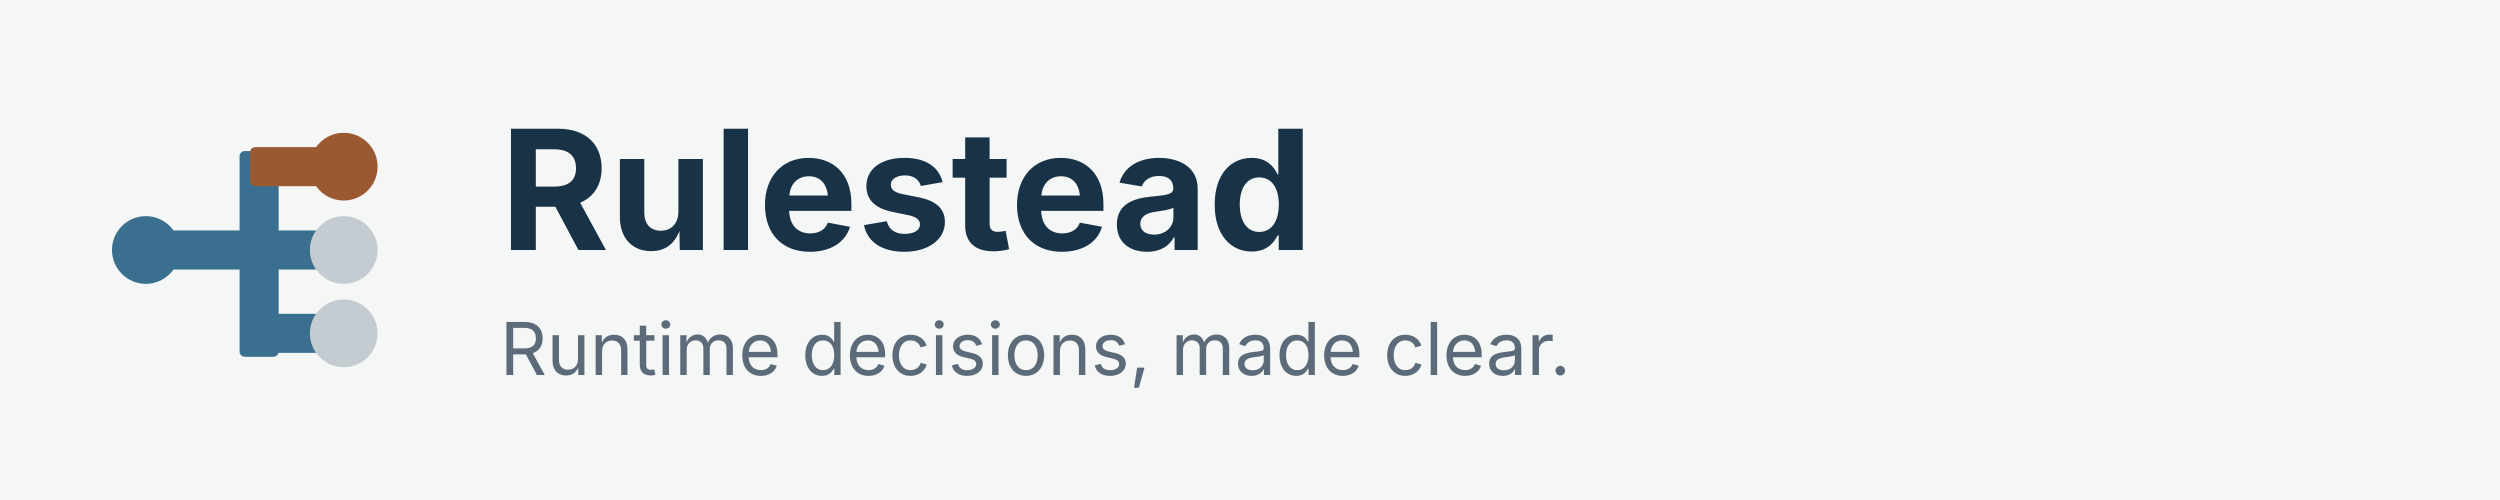
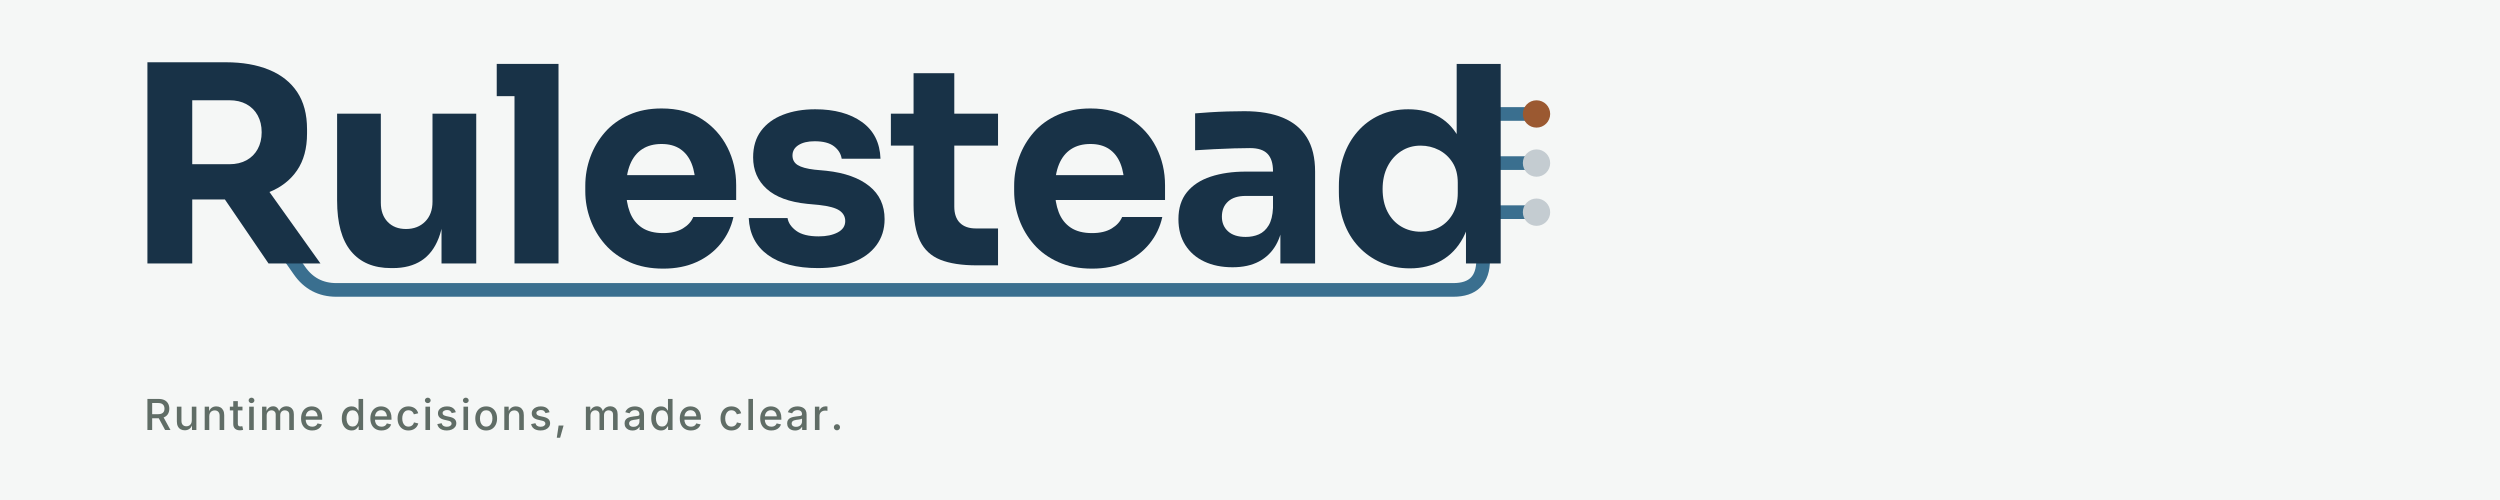
- <svg xmlns="http://www.w3.org/2000/svg" role="img" aria-labelledby="t d" viewBox="0 0 480 96">
+ <svg xmlns="http://www.w3.org/2000/svg" aria-labelledby="t d" role="img" viewBox="0 0 480 96">
  <g aria-hidden="true">
    <path fill="#F5F7F6" d="M0 0h480v96H0z" />
-     <g transform="translate(16 16)">
-       <rect width="7.5" height="39.5" x="30" y="13" fill="#3a6f8f" rx="1" />
-       <rect width="20" height="7.5" x="12" y="28.25" fill="#3a6f8f" rx="1" />
-       <circle cx="12" cy="32" r="6.5" fill="#3a6f8f" />
-       <rect width="14" height="7.5" x="32" y="12.25" fill="#9b5931" rx="1" />
-       <circle cx="50" cy="16" r="6.5" fill="#9b5931" />
-       <rect width="14" height="7.5" x="32" y="28.25" fill="#3a6f8f" rx="1" />
-       <circle cx="50" cy="32" r="6.5" fill="#c4ccd1" />
-       <rect width="14" height="7.5" x="32" y="44.25" fill="#3a6f8f" rx="1" />
-       <circle cx="50" cy="48" r="6.5" fill="#c4ccd1" />
+     <g transform="matrix(.82 0 0 .82 24 -1.9)">
+       <path fill="none" stroke="#3A6F8F" stroke-linecap="round" stroke-linejoin="round" stroke-width="3.2" d="m33.4 55 7.44 10.66Q44 70.2 49.5 70.2H311q7 0 7-7V29m0 0h12.5M318 40.5h12.5M318 52h12.5" />
+       <g fill="#183247">
+         <path d="M5.248 64V16.896h10.496V64ZM33.6 64 19.904 43.904h11.52L45.76 64ZM12.928 49.024v-8.256h11.52q2.304 0 4-.928t2.624-2.624T32 33.28t-.928-3.936-2.624-2.624-4-.928h-11.52v-8.896h10.688q5.824 0 10.112 1.76t6.592 5.216 2.304 8.704V33.6q0 5.184-2.336 8.608t-6.592 5.12-10.08 1.696Z" />
+         <path d="M62.272 65.088q-6.08 0-9.344-3.936T49.664 49.28V28.928h10.24v20.864q0 2.816 1.6 4.48t4.288 1.664q2.752 0 4.48-1.728T72 49.536V28.928h10.24V64h-8.128V49.216h.704q0 5.312-1.376 8.864t-4.064 5.28-6.656 1.728Z" />
+         <path d="M91.2 64V17.28h10.304V64Zm-4.16-39.168V17.28h14.464v7.552Z" />
+         <path d="M126.016 65.216q-4.48 0-7.904-1.536t-5.696-4.128-3.456-5.824-1.184-6.624v-1.28q0-3.52 1.184-6.752t3.424-5.792 5.6-4.064 7.648-1.504q5.632 0 9.504 2.528t5.92 6.592 2.048 8.864v3.456h-31.04v-5.824h24.832l-3.328 2.688q0-3.136-.896-5.376t-2.656-3.424-4.384-1.184q-2.688 0-4.544 1.216t-2.816 3.552-.96 5.728q0 3.136.896 5.472t2.816 3.616 4.992 1.28q2.816 0 4.608-1.088t2.432-2.688h9.408q-.768 3.52-3.008 6.272t-5.632 4.288-7.808 1.536" />
+         <path d="M162.24 65.088q-7.488 0-11.712-3.072t-4.48-8.64h9.088q.256 1.664 2.016 2.976t5.28 1.312q2.688 0 4.448-.928t1.76-2.656q0-1.536-1.344-2.464t-4.8-1.312l-2.752-.256q-6.336-.64-9.504-3.52t-3.168-7.36q0-3.712 1.856-6.208t5.152-3.776 7.52-1.28q6.784 0 10.944 2.976t4.352 8.608h-9.088q-.256-1.728-1.792-2.912t-4.544-1.184q-2.368 0-3.776.896t-1.408 2.432q0 1.472 1.216 2.24t3.968 1.088l2.752.256q6.464.704 10.048 3.584t3.584 7.744q0 3.52-1.92 6.112t-5.44 3.968-8.256 1.376" />
+         <path d="M199.488 64.448q-5.312 0-8.576-1.312t-4.768-4.416-1.504-8.416V19.456h9.536v31.232q0 2.496 1.312 3.808t3.744 1.312h5.184v8.64Zm-20.16-28.032v-7.488h25.088v7.488Z" />
+         <path d="M226.432 65.216q-4.48 0-7.904-1.536t-5.696-4.128-3.456-5.824-1.184-6.624v-1.28q0-3.52 1.184-6.752t3.424-5.792 5.6-4.064 7.648-1.504q5.632 0 9.504 2.528t5.92 6.592 2.048 8.864v3.456h-31.04v-5.824h24.832l-3.328 2.688q0-3.136-.896-5.376t-2.656-3.424-4.384-1.184q-2.688 0-4.544 1.216t-2.816 3.552-.96 5.728q0 3.136.896 5.472t2.816 3.616 4.992 1.28q2.816 0 4.608-1.088t2.432-2.688h9.408q-.768 3.52-3.008 6.272t-5.632 4.288-7.808 1.536" />
+         <path d="M270.528 64V53.632H268.8V42.368q0-2.688-1.28-4.032t-4.096-1.344q-1.408 0-3.712.064t-4.736.192-4.416.256v-8.64q1.472-.128 3.456-.256t4.096-.192 3.968-.064q5.376 0 9.056 1.536t5.6 4.64 1.92 7.968V64Zm-11.2.896q-3.776 0-6.624-1.344t-4.448-3.872-1.6-6.048q0-3.84 1.984-6.304t5.568-3.648 8.256-1.184h7.488v5.696H262.4q-2.688 0-4.128 1.312t-1.44 3.552q0 2.112 1.44 3.424t4.128 1.312q1.728 0 3.104-.608t2.272-2.08 1.024-4.096l2.432 2.56q-.32 3.648-1.76 6.144t-3.968 3.84-6.176 1.344" />
+         <path d="M300.864 65.152q-3.712 0-6.752-1.344t-5.28-3.744-3.424-5.664-1.184-7.04v-1.472q0-3.776 1.12-7.04t3.264-5.728 5.152-3.84 6.72-1.376q4.224 0 7.296 1.824t4.8 5.376 1.92 8.736l-2.688-2.496V17.28h10.304V64h-8.128V49.472h1.408q-.192 4.992-2.08 8.512t-5.088 5.344-7.36 1.824m2.56-8.576q2.368 0 4.32-1.056t3.136-3.104 1.184-4.928V45.12q0-2.816-1.216-4.736t-3.2-2.944-4.288-1.024q-2.56 0-4.576 1.312t-3.168 3.584-1.152 5.28q0 3.072 1.152 5.312t3.2 3.456 4.608 1.216" />
+       </g>
+       <circle cx="330.5" cy="29" r="3.2" fill="#9b5931" />
+       <circle cx="330.5" cy="40.5" r="3.2" fill="#C4CCD1" />
+       <circle cx="330.5" cy="52" r="3.2" fill="#C4CCD1" />
    </g>
-     <text x="96" y="48" fill="#183247" font-family="Sora, Inter, ui-sans-serif, system-ui, sans-serif" font-size="32" font-weight="700">Rulestead</text>
-     <text x="96" y="72" fill="#5c6b7a" font-family="Inter, ui-sans-serif, system-ui, sans-serif" font-size="14" font-weight="400">Runtime decisions, made clear.</text>
+     <g fill="#606d66">
+       <path d="M28.303 82.56v-5.966h2.138q.689 0 1.15.237.46.24.689.664t.227.973q0 .552-.23.967t-.69.643-1.154.228h-1.606v-.78h1.518q.44 0 .711-.127t.399-.363.128-.568q0-.336-.128-.58-.13-.245-.401-.38-.273-.133-.717-.133h-1.121v5.185Zm3.392 0-1.447-2.695h1.013l1.47 2.695Z" />
+       <path d="M35.483 82.616q-.456 0-.8-.192t-.535-.568q-.19-.378-.19-.93v-2.843h.88v2.735q0 .483.255.756.254.273.69.273.301 0 .535-.13t.37-.381.137-.603v-2.65h.88v4.477h-.84l-.003-1.097h.083q-.196.608-.572.88t-.889.273" />
+       <path d="M40.182 79.909v2.651h-.88v-4.477h.84l.008 1.098h-.092q.196-.601.568-.878t.902-.276q.455 0 .796.193t.533.566.192.931v2.843h-.881v-2.735q0-.484-.253-.757-.251-.272-.692-.272-.297 0-.533.13t-.372.379-.136.604" />
+       <path d="M46.558 78.083v.717h-2.427v-.716Zm-1.773-1.065h.88v4.333q0 .268.114.394.115.126.375.126.068 0 .18-.016t.192-.031l.156.704q-.14.048-.3.07t-.317.022q-.608 0-.944-.314t-.336-.883Z" />
+       <path d="M47.845 82.56v-4.477h.88v4.477Zm.444-5.161q-.229 0-.39-.153-.162-.151-.162-.368 0-.22.162-.372.161-.153.39-.153t.392.153.164.372q0 .217-.164.37-.164.15-.392.15" />
+       <path d="M50.321 82.56v-4.477h.837l.024 1.038h-.068q.096-.38.295-.625.201-.244.47-.366t.56-.123q.489 0 .79.303.3.302.403.843h-.112q.089-.37.304-.625.217-.257.523-.389t.655-.132q.396 0 .718.173t.51.512.19.849v3.019h-.883v-2.93q0-.45-.25-.65t-.59-.2q-.277 0-.477.116t-.308.322-.108.475v2.867h-.87v-2.987q0-.361-.23-.577t-.586-.216q-.245 0-.454.115-.21.114-.337.336t-.126.546v2.783Z" />
+       <path d="M59.943 82.652q-.66 0-1.14-.284-.481-.284-.74-.801t-.258-1.214q0-.688.255-1.213.254-.524.718-.819t1.09-.294q.383 0 .74.126.356.127.64.395t.451.694.166 1.036v.312h-3.567v-.656h3.114l-.412.215q0-.412-.128-.726t-.378-.49-.626-.177q-.373 0-.638.18t-.401.475-.14.642v.449q0 .46.16.779.158.318.442.48.284.163.66.163.249 0 .449-.07t.346-.213.222-.35l.83.196q-.11.345-.363.609t-.633.41-.859.146" />
+       <path d="M67.502 82.648q-.545 0-.97-.278-.423-.279-.664-.797t-.24-1.238q0-.73.244-1.247.244-.516.669-.789t.96-.272q.417 0 .672.139.254.137.398.322t.22.325h.048v-2.22h.88v5.967h-.856v-.701h-.072q-.076.144-.224.328t-.404.323q-.257.138-.661.138m.192-.749q.377 0 .634-.2.259-.2.393-.554t.134-.82q0-.468-.131-.814-.133-.347-.392-.541-.258-.193-.638-.193-.388 0-.646.204t-.39.554-.13.79q0 .445.133.802.132.356.392.564t.64.208" />
+       <path d="M73.245 82.652q-.66 0-1.14-.284-.481-.284-.74-.801t-.258-1.214q0-.688.255-1.213.254-.524.718-.819t1.09-.294q.383 0 .74.126.356.127.64.395t.452.694.165 1.036v.312H71.6v-.656h3.115l-.413.215q0-.412-.128-.726t-.378-.49-.626-.177q-.373 0-.637.18t-.402.475-.14.642v.449q0 .46.16.779.158.318.442.48.284.163.66.163.249 0 .449-.07t.346-.213.222-.35l.83.196q-.11.345-.363.609t-.633.41-.859.146" />
+       <path d="M78.423 82.652q-.631 0-1.1-.288-.468-.289-.729-.81-.26-.52-.26-1.208 0-.697.26-1.22.26-.522.729-.81t1.101-.289q.349 0 .653.09.303.09.55.261.246.17.417.417t.254.554l-.836.2q-.045-.172-.137-.314t-.222-.246q-.131-.105-.3-.16t-.375-.057q-.405 0-.67.214-.267.214-.397.571t-.13.789q0 .428.13.782t.397.567q.265.213.67.213.208 0 .38-.059.172-.057.308-.164t.23-.256q.09-.15.13-.33l.834.2q-.08.316-.252.566-.173.25-.419.426-.246.177-.555.269-.308.092-.66.092" />
+       <path d="M81.685 82.56v-4.477h.881v4.477Zm.445-5.161q-.229 0-.39-.153-.163-.151-.163-.368 0-.22.162-.372.162-.153.39-.153t.393.153.164.372q0 .217-.164.37-.164.15-.392.15" />
+       <path d="M85.767 82.652q-.485 0-.864-.14-.378-.14-.62-.414-.243-.274-.322-.671l.828-.172q.093.348.344.516.253.168.642.168.424 0 .676-.178t.252-.426q0-.217-.154-.357t-.474-.208l-.753-.172q-.625-.14-.929-.449-.304-.308-.304-.789 0-.4.224-.7t.612-.467.897-.166q.485 0 .828.14t.56.393.306.585l-.788.172q-.085-.236-.293-.415-.208-.178-.605-.178-.364 0-.608.164t-.244.417q0 .224.162.362t.53.222l.721.16q.62.14.921.44.3.301.3.77 0 .408-.234.722-.234.315-.648.493t-.963.178" />
+       <path d="M88.987 82.56v-4.477h.881v4.477Zm.445-5.161q-.229 0-.39-.153-.163-.151-.163-.368 0-.22.163-.372.161-.153.39-.153t.392.153.164.372q0 .217-.164.37-.164.15-.392.15" />
+       <path d="M93.345 82.652q-.629 0-1.099-.288-.47-.289-.731-.81-.26-.52-.26-1.208 0-.697.26-1.22.26-.522.73-.81.471-.289 1.1-.289.632 0 1.103.289t.73.81.261 1.22q0 .689-.26 1.209t-.731.809-1.103.288m0-.745q.408 0 .674-.214t.397-.569.13-.779q0-.428-.131-.786-.13-.359-.396-.573t-.674-.214q-.404 0-.67.214-.263.214-.393.571-.131.356-.131.789 0 .424.131.779.13.354.394.568.265.214.669.214" />
+       <path d="M97.707 79.909v2.651h-.881v-4.477h.84l.009 1.098h-.092q.196-.601.568-.878t.901-.276q.456 0 .796.193t.533.566.192.931v2.843h-.88v-2.735q0-.484-.253-.757-.252-.272-.692-.272-.297 0-.533.13t-.372.379-.136.604" />
+       <path d="M103.775 82.652q-.485 0-.864-.14-.378-.14-.62-.414-.243-.274-.322-.671l.828-.172q.093.348.344.516.253.168.642.168.424 0 .676-.178t.252-.426q0-.217-.154-.357t-.474-.208l-.753-.172q-.625-.14-.929-.449-.304-.308-.304-.789 0-.4.224-.7t.612-.467.897-.166q.485 0 .828.14t.56.393.306.585l-.788.172q-.085-.236-.293-.415-.208-.178-.605-.178-.364 0-.608.164t-.244.417q0 .224.162.362t.53.222l.721.16q.62.14.921.44.3.301.3.77 0 .408-.234.722-.234.315-.648.493t-.963.178" />
+       <path d="m106.903 84.046.352-2.343h.95l-.66 2.343Z" />
+       <path d="M112.488 82.56v-4.477h.836l.025 1.038h-.068q.096-.38.295-.625.2-.244.469-.366t.56-.123q.49 0 .79.303.3.302.404.843h-.112q.088-.37.304-.625.216-.257.523-.389.306-.132.654-.132.396 0 .719.173t.51.512.19.849v3.019h-.882v-2.93q0-.45-.25-.65t-.59-.2q-.277 0-.477.116t-.309.322-.108.475v2.867h-.869v-2.987q0-.361-.23-.577t-.587-.216q-.244 0-.454.115-.21.114-.336.336t-.126.546v2.783Z" />
+       <path d="M121.434 82.66q-.425 0-.768-.158t-.546-.463q-.2-.303-.2-.744 0-.38.147-.625.146-.244.396-.388t.557-.216.622-.109l.645-.078q.248-.03.366-.1t.118-.226v-.025q0-.251-.095-.423t-.287-.267-.474-.093q-.292 0-.503.09-.21.09-.34.23t-.195.292l-.828-.216q.152-.4.436-.645.284-.244.653-.357.368-.112.76-.112.273 0 .577.065.304.064.573.232t.436.472.168.793v2.971h-.853v-.613h-.044q-.088.173-.26.337t-.434.27-.627.107m.197-.709q.36 0 .616-.14t.392-.372.137-.492v-.574q-.049.05-.182.087-.135.038-.307.068t-.332.05l-.264.032q-.249.032-.455.108t-.328.217q-.123.139-.123.372 0 .211.11.356.111.144.299.216t.436.072" />
+       <path d="M126.913 82.648q-.544 0-.969-.278-.424-.279-.664-.797t-.24-1.238q0-.73.244-1.247.243-.516.668-.789t.961-.272q.417 0 .671.139.254.137.399.322t.22.325h.048v-2.22h.88v5.967h-.857v-.701h-.072q-.075.144-.224.328-.147.184-.404.323-.256.138-.66.138m.191-.749q.377 0 .635-.2t.393-.554.133-.82q0-.468-.13-.814-.134-.347-.392-.541-.258-.193-.639-.193-.388 0-.646.204t-.389.554-.13.79q0 .445.133.802.131.356.392.564t.64.208" />
+       <path d="M132.656 82.652q-.66 0-1.14-.284-.481-.284-.74-.801t-.258-1.214q0-.688.254-1.213.254-.524.719-.819t1.09-.294q.383 0 .74.126.356.127.64.395t.451.694.166 1.036v.312h-3.567v-.656h3.114l-.412.215q0-.412-.128-.726t-.378-.49-.627-.177q-.373 0-.637.18t-.402.475-.139.642v.449q0 .46.159.779.158.318.443.48.284.163.66.163.248 0 .448-.07t.347-.213.222-.35l.829.196q-.108.345-.363.609t-.632.41-.86.146" />
+       <path d="M140.431 82.652q-.633 0-1.101-.288-.469-.289-.73-.81-.26-.52-.26-1.208 0-.697.26-1.22.261-.522.73-.81t1.101-.289q.348 0 .653.09.303.09.55.261.246.17.416.417t.255.554l-.837.2q-.044-.172-.137-.314-.092-.143-.221-.246-.131-.105-.301-.16t-.374-.057q-.405 0-.67.214-.267.214-.398.571t-.13.789q0 .428.13.782t.397.567q.266.213.671.213.208 0 .38-.059.172-.057.308-.164t.229-.256q.092-.15.131-.33l.834.2q-.08.316-.253.566-.172.25-.418.426-.246.177-.555.269-.308.092-.66.092" />
+       <path d="M144.573 76.594v5.966h-.88v-5.966Z" />
+       <path d="M148.097 82.652q-.66 0-1.14-.284-.481-.284-.74-.801t-.258-1.214q0-.688.255-1.213.254-.524.718-.819t1.09-.294q.383 0 .74.126.356.127.64.395t.452.694.165 1.036v.312h-3.567v-.656h3.115l-.413.215q0-.412-.128-.726t-.378-.49-.626-.177q-.373 0-.637.18t-.402.475-.14.642v.449q0 .46.16.779.158.318.442.48.284.163.66.163.249 0 .449-.07t.346-.213.222-.35l.83.196q-.11.345-.363.609t-.632.41-.86.146" />
+       <path d="M152.647 82.66q-.424 0-.768-.158t-.545-.463q-.2-.303-.2-.744 0-.38.146-.625.146-.244.396-.388t.557-.216.623-.109l.644-.078q.249-.03.367-.1t.118-.226v-.025q0-.251-.096-.423t-.287-.267-.474-.093q-.292 0-.503.09-.21.09-.34.23t-.194.292l-.829-.216q.152-.4.437-.645.283-.244.652-.357.368-.112.76-.112.274 0 .578.065.303.064.572.232t.436.472q.168.304.168.793v2.971h-.852v-.613h-.045q-.087.173-.26.337t-.434.27-.627.107m.197-.709q.36 0 .616-.14.257-.14.393-.372t.136-.492v-.574q-.049.05-.182.087-.135.038-.307.068t-.332.05l-.264.032q-.248.032-.455.108-.206.076-.328.217-.122.139-.122.372 0 .211.11.356.11.144.298.216.189.072.436.072" />
+       <path d="M156.461 82.56v-4.477h.853v.721h.048q.124-.369.432-.576.309-.208.7-.208.085 0 .193.005.108.006.18.018v.84q-.048-.015-.184-.031t-.276-.016q-.304 0-.55.128-.243.128-.379.355t-.136.522v2.719Z" />
+       <path d="M160.694 82.62q-.248 0-.42-.172t-.172-.417q0-.248.172-.418t.42-.17q.244 0 .417.17.172.17.172.418 0 .244-.172.417t-.416.172" />
+     </g>
  </g>
</svg>
